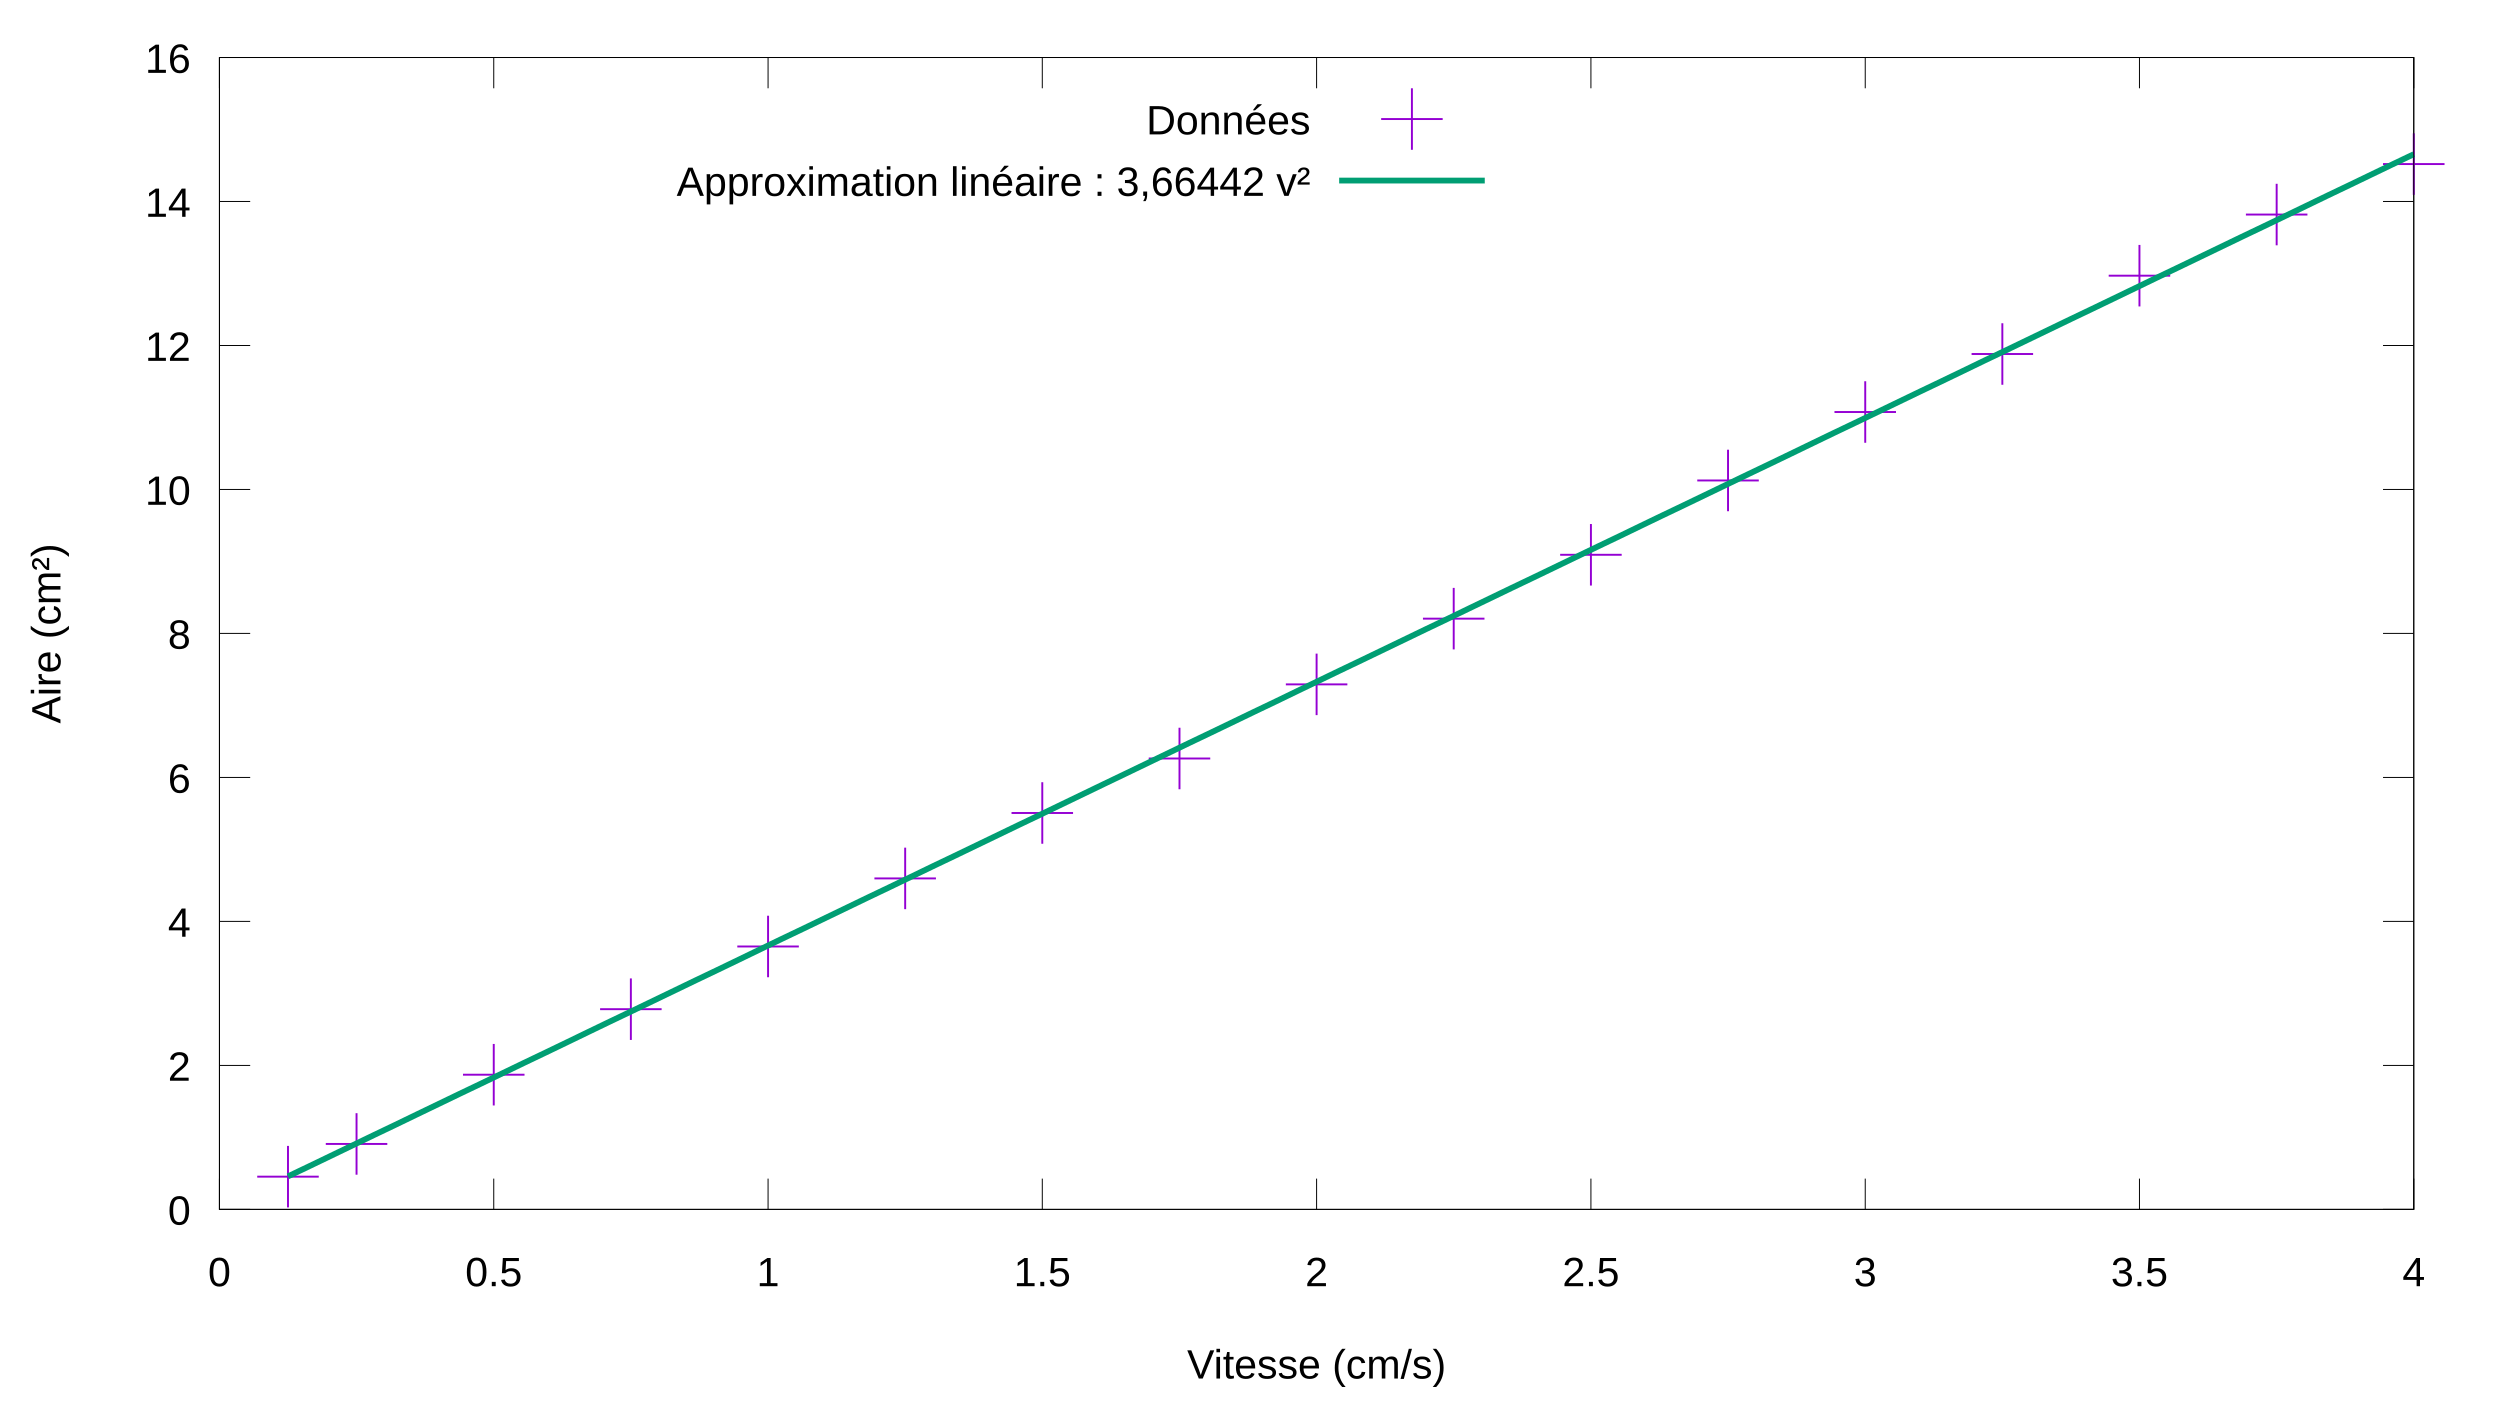
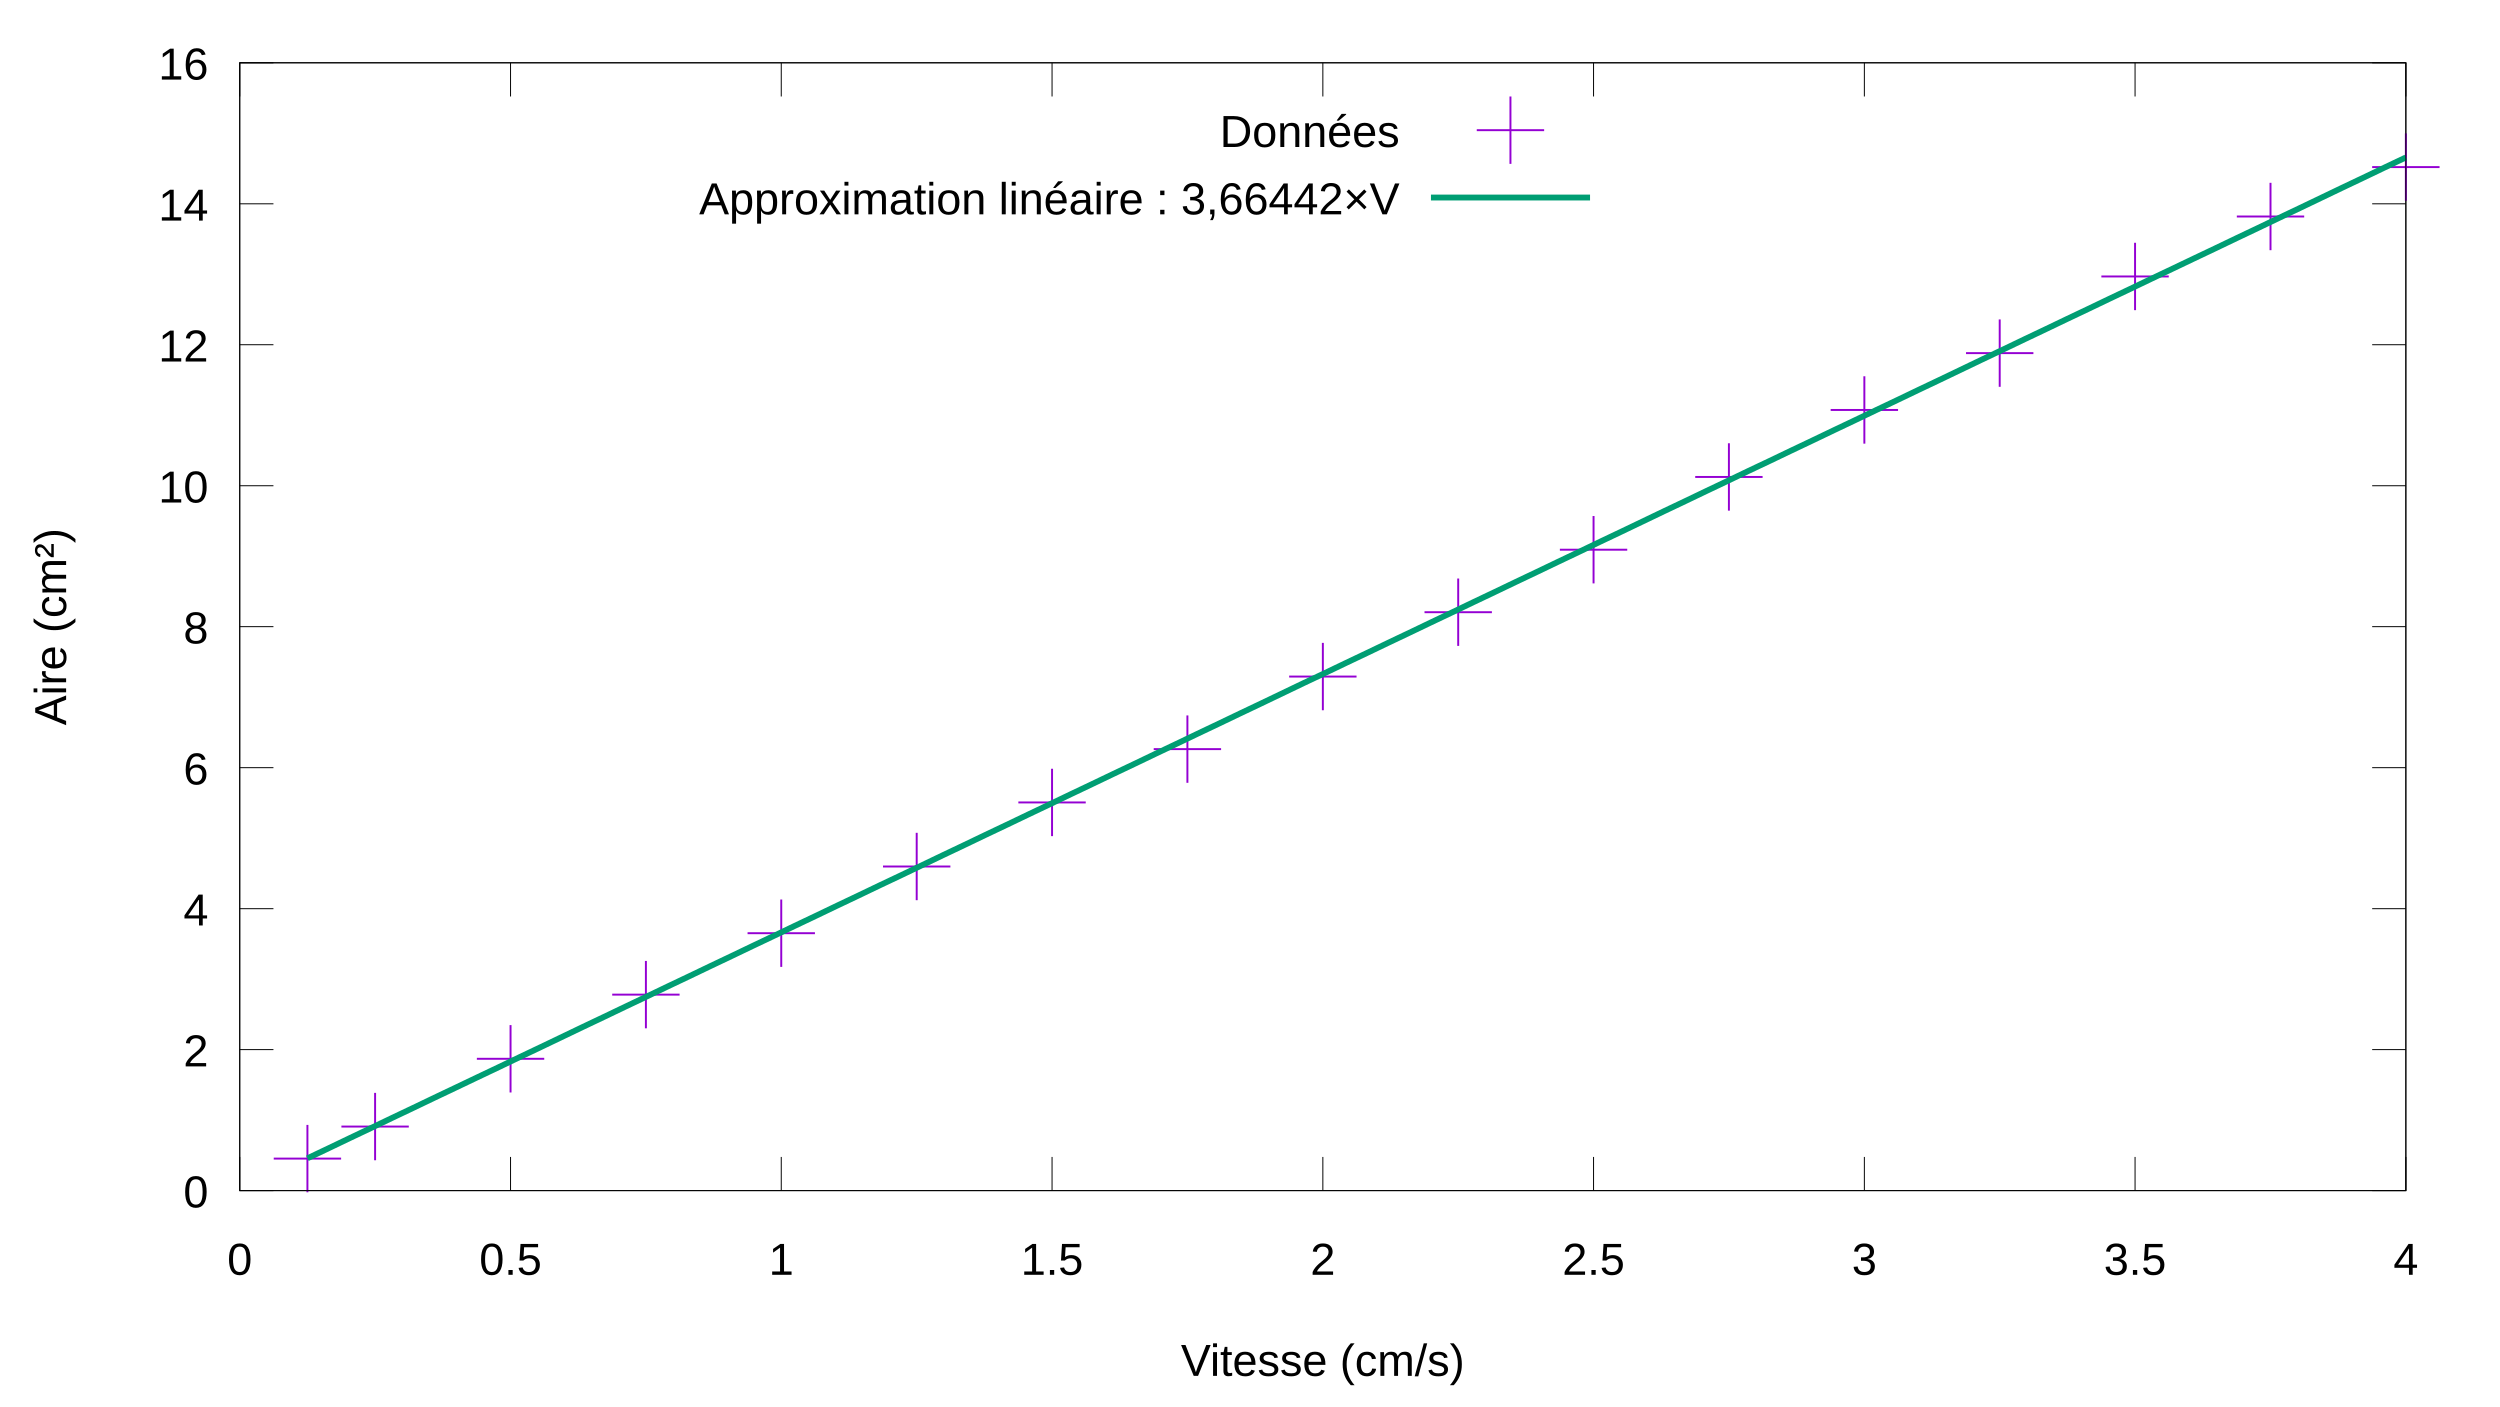
<svg xmlns="http://www.w3.org/2000/svg" xmlns:xlink="http://www.w3.org/1999/xlink" width="2560" height="1440" viewBox="0 0 2560 1440">
  <g id="gnuplot_canvas">
    <rect x="0" y="0" width="2560" height="1440" fill="none" />
    <defs>
      <circle id="gpDot" r="0.5" stroke-width="0.5" />
-       <path id="gpPt0" stroke-width="0.063" stroke="currentColor" d="M-1,0 h2 M0,-1 v2" />
-       <path id="gpPt1" stroke-width="0.063" stroke="currentColor" d="M-1,-1 L1,1 M1,-1 L-1,1" />
-       <path id="gpPt2" stroke-width="0.063" stroke="currentColor" d="M-1,0 L1,0 M0,-1 L0,1 M-1,-1 L1,1 M-1,1 L1,-1" />
-       <rect id="gpPt3" stroke-width="0.063" stroke="currentColor" x="-1" y="-1" width="2" height="2" />
-       <rect id="gpPt4" stroke-width="0.063" stroke="currentColor" fill="currentColor" x="-1" y="-1" width="2" height="2" />
-       <circle id="gpPt5" stroke-width="0.063" stroke="currentColor" cx="0" cy="0" r="1" />
+       <path id="gpPt0" stroke-width="0.058" stroke="currentColor" d="M-1,0 h2 M0,-1 v2" />
+       <path id="gpPt1" stroke-width="0.058" stroke="currentColor" d="M-1,-1 L1,1 M1,-1 L-1,1" />
+       <path id="gpPt2" stroke-width="0.058" stroke="currentColor" d="M-1,0 L1,0 M0,-1 L0,1 M-1,-1 L1,1 M-1,1 L1,-1" />
+       <rect id="gpPt3" stroke-width="0.058" stroke="currentColor" x="-1" y="-1" width="2" height="2" />
+       <rect id="gpPt4" stroke-width="0.058" stroke="currentColor" fill="currentColor" x="-1" y="-1" width="2" height="2" />
+       <circle id="gpPt5" stroke-width="0.058" stroke="currentColor" cx="0" cy="0" r="1" />
      <use xlink:href="#gpPt5" id="gpPt6" fill="currentColor" stroke="none" />
-       <path id="gpPt7" stroke-width="0.063" stroke="currentColor" d="M0,-1.33 L-1.33,0.67 L1.33,0.67 z" />
+       <path id="gpPt7" stroke-width="0.058" stroke="currentColor" d="M0,-1.33 L-1.33,0.67 L1.33,0.67 z" />
      <use xlink:href="#gpPt7" id="gpPt8" fill="currentColor" stroke="none" />
      <use xlink:href="#gpPt7" id="gpPt9" stroke="currentColor" transform="rotate(180)" />
      <use xlink:href="#gpPt9" id="gpPt10" fill="currentColor" stroke="none" />
      <use xlink:href="#gpPt3" id="gpPt11" stroke="currentColor" transform="rotate(45)" />
      <use xlink:href="#gpPt11" id="gpPt12" fill="currentColor" stroke="none" />
-       <path id="gpPt13" stroke-width="0.063" stroke="currentColor" d="M0,1.330 L1.265,0.411 L0.782,-1.067 L-0.782,-1.076 L-1.265,0.411 z" />
+       <path id="gpPt13" stroke-width="0.058" stroke="currentColor" d="M0,1.330 L1.265,0.411 L0.782,-1.067 L-0.782,-1.076 L-1.265,0.411 z" />
      <use xlink:href="#gpPt13" id="gpPt14" fill="currentColor" stroke="none" />
      <filter id="textbox" filterUnits="objectBoundingBox" x="0" y="0" height="1" width="1">
        <feFlood flood-color="white" flood-opacity="1" result="bgnd" />
        <feComposite in="SourceGraphic" in2="bgnd" operator="atop" />
      </filter>
      <filter id="greybox" filterUnits="objectBoundingBox" x="0" y="0" height="1" width="1">
        <feFlood flood-color="lightgrey" flood-opacity="1" result="grey" />
        <feComposite in="SourceGraphic" in2="grey" operator="atop" />
      </filter>
    </defs>
-     <g fill="none" color="white" stroke="black" stroke-width="1.00" stroke-linecap="butt" stroke-linejoin="miter">
- </g>
-     <g fill="none" color="black" stroke="currentColor" stroke-width="1.00" stroke-linecap="butt" stroke-linejoin="miter">
-       <path stroke="black" d="M224.7,1238.4 L256.2,1238.4 M2471.7,1238.4 L2440.2,1238.4  " />
-       <g transform="translate(195.3,1254.1)" stroke="none" fill="black" font-family="Arial" font-size="42.00" text-anchor="end">
+     <g fill="none" color="white" stroke="currentColor" stroke-width="1.00" stroke-linecap="butt" stroke-linejoin="miter">
+ </g>
+     <g fill="none" color="black" stroke="currentColor" stroke-width="1.00" stroke-linecap="butt" stroke-linejoin="miter">
+       <path stroke="black" d="M245.5,1219.2 L280.0,1219.2 M2463.6,1219.2 L2429.1,1219.2  " />
+       <g transform="translate(213.4,1236.4)" stroke="none" fill="black" font-family="Arial" font-size="46.00" text-anchor="end">
        <text>
          <tspan font-family="Arial"> 0</tspan>
        </text>
      </g>
    </g>
    <g fill="none" color="black" stroke="currentColor" stroke-width="1.00" stroke-linecap="butt" stroke-linejoin="miter">
-       <path stroke="black" d="M224.7,1091.0 L256.2,1091.0 M2471.7,1091.0 L2440.2,1091.0  " />
-       <g transform="translate(195.3,1106.7)" stroke="none" fill="black" font-family="Arial" font-size="42.00" text-anchor="end">
+       <path stroke="black" d="M245.5,1074.8 L280.0,1074.8 M2463.6,1074.8 L2429.1,1074.8  " />
+       <g transform="translate(213.4,1092.0)" stroke="none" fill="black" font-family="Arial" font-size="46.00" text-anchor="end">
        <text>
          <tspan font-family="Arial"> 2</tspan>
        </text>
      </g>
    </g>
    <g fill="none" color="black" stroke="currentColor" stroke-width="1.00" stroke-linecap="butt" stroke-linejoin="miter">
-       <path stroke="black" d="M224.7,943.5 L256.2,943.5 M2471.7,943.5 L2440.2,943.5  " />
-       <g transform="translate(195.3,959.2)" stroke="none" fill="black" font-family="Arial" font-size="42.00" text-anchor="end">
+       <path stroke="black" d="M245.5,930.5 L280.0,930.5 M2463.6,930.5 L2429.1,930.5  " />
+       <g transform="translate(213.4,947.7)" stroke="none" fill="black" font-family="Arial" font-size="46.00" text-anchor="end">
        <text>
          <tspan font-family="Arial"> 4</tspan>
        </text>
      </g>
    </g>
    <g fill="none" color="black" stroke="currentColor" stroke-width="1.00" stroke-linecap="butt" stroke-linejoin="miter">
-       <path stroke="black" d="M224.7,796.1 L256.2,796.1 M2471.7,796.1 L2440.2,796.1  " />
-       <g transform="translate(195.3,811.8)" stroke="none" fill="black" font-family="Arial" font-size="42.00" text-anchor="end">
+       <path stroke="black" d="M245.5,786.1 L280.0,786.1 M2463.6,786.1 L2429.1,786.1  " />
+       <g transform="translate(213.4,803.3)" stroke="none" fill="black" font-family="Arial" font-size="46.00" text-anchor="end">
        <text>
          <tspan font-family="Arial"> 6</tspan>
        </text>
      </g>
    </g>
    <g fill="none" color="black" stroke="currentColor" stroke-width="1.00" stroke-linecap="butt" stroke-linejoin="miter">
-       <path stroke="black" d="M224.7,648.6 L256.2,648.6 M2471.7,648.6 L2440.2,648.6  " />
-       <g transform="translate(195.3,664.3)" stroke="none" fill="black" font-family="Arial" font-size="42.00" text-anchor="end">
+       <path stroke="black" d="M245.5,641.7 L280.0,641.7 M2463.6,641.7 L2429.1,641.7  " />
+       <g transform="translate(213.4,658.9)" stroke="none" fill="black" font-family="Arial" font-size="46.00" text-anchor="end">
        <text>
          <tspan font-family="Arial"> 8</tspan>
        </text>
      </g>
    </g>
    <g fill="none" color="black" stroke="currentColor" stroke-width="1.00" stroke-linecap="butt" stroke-linejoin="miter">
-       <path stroke="black" d="M224.7,501.2 L256.2,501.2 M2471.7,501.2 L2440.2,501.2  " />
-       <g transform="translate(195.3,516.9)" stroke="none" fill="black" font-family="Arial" font-size="42.00" text-anchor="end">
+       <path stroke="black" d="M245.5,497.4 L280.0,497.4 M2463.6,497.4 L2429.1,497.4  " />
+       <g transform="translate(213.4,514.6)" stroke="none" fill="black" font-family="Arial" font-size="46.00" text-anchor="end">
        <text>
          <tspan font-family="Arial"> 10</tspan>
        </text>
      </g>
    </g>
    <g fill="none" color="black" stroke="currentColor" stroke-width="1.00" stroke-linecap="butt" stroke-linejoin="miter">
-       <path stroke="black" d="M224.7,353.8 L256.2,353.8 M2471.7,353.8 L2440.2,353.8  " />
-       <g transform="translate(195.3,369.5)" stroke="none" fill="black" font-family="Arial" font-size="42.00" text-anchor="end">
+       <path stroke="black" d="M245.5,353.0 L280.0,353.0 M2463.6,353.0 L2429.1,353.0  " />
+       <g transform="translate(213.4,370.2)" stroke="none" fill="black" font-family="Arial" font-size="46.00" text-anchor="end">
        <text>
          <tspan font-family="Arial"> 12</tspan>
        </text>
      </g>
    </g>
    <g fill="none" color="black" stroke="currentColor" stroke-width="1.00" stroke-linecap="butt" stroke-linejoin="miter">
-       <path stroke="black" d="M224.7,206.3 L256.2,206.3 M2471.7,206.3 L2440.2,206.3  " />
-       <g transform="translate(195.3,222.0)" stroke="none" fill="black" font-family="Arial" font-size="42.00" text-anchor="end">
+       <path stroke="black" d="M245.5,208.7 L280.0,208.7 M2463.6,208.7 L2429.1,208.7  " />
+       <g transform="translate(213.4,225.9)" stroke="none" fill="black" font-family="Arial" font-size="46.00" text-anchor="end">
        <text>
          <tspan font-family="Arial"> 14</tspan>
        </text>
      </g>
    </g>
    <g fill="none" color="black" stroke="currentColor" stroke-width="1.00" stroke-linecap="butt" stroke-linejoin="miter">
-       <path stroke="black" d="M224.7,58.9 L256.2,58.9 M2471.7,58.9 L2440.2,58.9  " />
-       <g transform="translate(195.3,74.6)" stroke="none" fill="black" font-family="Arial" font-size="42.00" text-anchor="end">
+       <path stroke="black" d="M245.5,64.3 L280.0,64.3 M2463.6,64.3 L2429.1,64.3  " />
+       <g transform="translate(213.4,81.5)" stroke="none" fill="black" font-family="Arial" font-size="46.00" text-anchor="end">
        <text>
          <tspan font-family="Arial"> 16</tspan>
        </text>
      </g>
    </g>
    <g fill="none" color="black" stroke="currentColor" stroke-width="1.00" stroke-linecap="butt" stroke-linejoin="miter">
-       <path stroke="black" d="M224.7,1238.4 L224.7,1206.9 M224.7,58.9 L224.7,90.4  " />
-       <g transform="translate(224.7,1317.1)" stroke="none" fill="black" font-family="Arial" font-size="42.00" text-anchor="middle">
+       <path stroke="black" d="M245.5,1219.2 L245.5,1184.7 M245.5,64.3 L245.5,98.8  " />
+       <g transform="translate(245.5,1305.4)" stroke="none" fill="black" font-family="Arial" font-size="46.00" text-anchor="middle">
        <text>
          <tspan font-family="Arial"> 0</tspan>
        </text>
      </g>
    </g>
    <g fill="none" color="black" stroke="currentColor" stroke-width="1.00" stroke-linecap="butt" stroke-linejoin="miter">
-       <path stroke="black" d="M505.6,1238.4 L505.6,1206.9 M505.6,58.9 L505.6,90.4  " />
-       <g transform="translate(505.6,1317.1)" stroke="none" fill="black" font-family="Arial" font-size="42.00" text-anchor="middle">
+       <path stroke="black" d="M522.8,1219.2 L522.8,1184.7 M522.8,64.3 L522.8,98.8  " />
+       <g transform="translate(522.8,1305.4)" stroke="none" fill="black" font-family="Arial" font-size="46.00" text-anchor="middle">
        <text>
          <tspan font-family="Arial"> 0.5</tspan>
        </text>
      </g>
    </g>
    <g fill="none" color="black" stroke="currentColor" stroke-width="1.00" stroke-linecap="butt" stroke-linejoin="miter">
-       <path stroke="black" d="M786.5,1238.4 L786.5,1206.9 M786.5,58.9 L786.5,90.4  " />
-       <g transform="translate(786.5,1317.1)" stroke="none" fill="black" font-family="Arial" font-size="42.00" text-anchor="middle">
+       <path stroke="black" d="M800.0,1219.2 L800.0,1184.7 M800.0,64.3 L800.0,98.8  " />
+       <g transform="translate(800.0,1305.4)" stroke="none" fill="black" font-family="Arial" font-size="46.00" text-anchor="middle">
        <text>
          <tspan font-family="Arial"> 1</tspan>
        </text>
      </g>
    </g>
    <g fill="none" color="black" stroke="currentColor" stroke-width="1.00" stroke-linecap="butt" stroke-linejoin="miter">
-       <path stroke="black" d="M1067.3,1238.4 L1067.3,1206.9 M1067.3,58.9 L1067.3,90.4  " />
-       <g transform="translate(1067.3,1317.1)" stroke="none" fill="black" font-family="Arial" font-size="42.00" text-anchor="middle">
+       <path stroke="black" d="M1077.3,1219.2 L1077.3,1184.7 M1077.3,64.3 L1077.3,98.8  " />
+       <g transform="translate(1077.3,1305.4)" stroke="none" fill="black" font-family="Arial" font-size="46.00" text-anchor="middle">
        <text>
          <tspan font-family="Arial"> 1.5</tspan>
        </text>
      </g>
    </g>
    <g fill="none" color="black" stroke="currentColor" stroke-width="1.00" stroke-linecap="butt" stroke-linejoin="miter">
-       <path stroke="black" d="M1348.2,1238.4 L1348.2,1206.9 M1348.2,58.9 L1348.2,90.4  " />
-       <g transform="translate(1348.2,1317.1)" stroke="none" fill="black" font-family="Arial" font-size="42.00" text-anchor="middle">
+       <path stroke="black" d="M1354.6,1219.2 L1354.6,1184.7 M1354.6,64.3 L1354.6,98.8  " />
+       <g transform="translate(1354.6,1305.4)" stroke="none" fill="black" font-family="Arial" font-size="46.00" text-anchor="middle">
        <text>
          <tspan font-family="Arial"> 2</tspan>
        </text>
      </g>
    </g>
    <g fill="none" color="black" stroke="currentColor" stroke-width="1.00" stroke-linecap="butt" stroke-linejoin="miter">
-       <path stroke="black" d="M1629.1,1238.4 L1629.1,1206.9 M1629.1,58.9 L1629.1,90.4  " />
-       <g transform="translate(1629.1,1317.1)" stroke="none" fill="black" font-family="Arial" font-size="42.00" text-anchor="middle">
+       <path stroke="black" d="M1631.8,1219.2 L1631.8,1184.7 M1631.8,64.3 L1631.8,98.8  " />
+       <g transform="translate(1631.8,1305.4)" stroke="none" fill="black" font-family="Arial" font-size="46.00" text-anchor="middle">
        <text>
          <tspan font-family="Arial"> 2.5</tspan>
        </text>
      </g>
    </g>
    <g fill="none" color="black" stroke="currentColor" stroke-width="1.00" stroke-linecap="butt" stroke-linejoin="miter">
-       <path stroke="black" d="M1910.0,1238.4 L1910.0,1206.9 M1910.0,58.9 L1910.0,90.4  " />
-       <g transform="translate(1910.0,1317.1)" stroke="none" fill="black" font-family="Arial" font-size="42.00" text-anchor="middle">
+       <path stroke="black" d="M1909.1,1219.2 L1909.1,1184.7 M1909.1,64.3 L1909.1,98.8  " />
+       <g transform="translate(1909.1,1305.4)" stroke="none" fill="black" font-family="Arial" font-size="46.00" text-anchor="middle">
        <text>
          <tspan font-family="Arial"> 3</tspan>
        </text>
      </g>
    </g>
    <g fill="none" color="black" stroke="currentColor" stroke-width="1.00" stroke-linecap="butt" stroke-linejoin="miter">
-       <path stroke="black" d="M2190.8,1238.4 L2190.8,1206.9 M2190.8,58.9 L2190.8,90.4  " />
-       <g transform="translate(2190.8,1317.1)" stroke="none" fill="black" font-family="Arial" font-size="42.00" text-anchor="middle">
+       <path stroke="black" d="M2186.3,1219.2 L2186.3,1184.7 M2186.3,64.3 L2186.3,98.8  " />
+       <g transform="translate(2186.3,1305.4)" stroke="none" fill="black" font-family="Arial" font-size="46.00" text-anchor="middle">
        <text>
          <tspan font-family="Arial"> 3.5</tspan>
        </text>
      </g>
    </g>
    <g fill="none" color="black" stroke="currentColor" stroke-width="1.00" stroke-linecap="butt" stroke-linejoin="miter">
-       <path stroke="black" d="M2471.7,1238.4 L2471.7,1206.9 M2471.7,58.9 L2471.7,90.4  " />
-       <g transform="translate(2471.7,1317.1)" stroke="none" fill="black" font-family="Arial" font-size="42.00" text-anchor="middle">
+       <path stroke="black" d="M2463.6,1219.2 L2463.6,1184.7 M2463.6,64.3 L2463.6,98.8  " />
+       <g transform="translate(2463.6,1305.4)" stroke="none" fill="black" font-family="Arial" font-size="46.00" text-anchor="middle">
        <text>
          <tspan font-family="Arial"> 4</tspan>
        </text>
      </g>
    </g>
    <g fill="none" color="black" stroke="currentColor" stroke-width="1.00" stroke-linecap="butt" stroke-linejoin="miter">
</g>
    <g fill="none" color="black" stroke="currentColor" stroke-width="1.00" stroke-linecap="butt" stroke-linejoin="miter">
-       <path stroke="black" d="M224.7,58.9 L224.7,1238.4 L2471.7,1238.4 L2471.7,58.9 L224.7,58.9 Z  " />
-     </g>
-     <g fill="none" color="black" stroke="currentColor" stroke-width="1.00" stroke-linecap="butt" stroke-linejoin="miter">
-       <g transform="translate(61.9,648.7) rotate(270)" stroke="none" fill="black" font-family="Arial" font-size="42.00" text-anchor="middle">
+       <path stroke="black" d="M245.5,64.3 L245.5,1219.2 L2463.6,1219.2 L2463.6,64.3 L245.5,64.3 Z  " />
+     </g>
+     <g fill="none" color="black" stroke="currentColor" stroke-width="1.00" stroke-linecap="butt" stroke-linejoin="miter">
+       <g transform="translate(67.7,641.8) rotate(270)" stroke="none" fill="black" font-family="Arial" font-size="46.00" text-anchor="middle">
        <text>
          <tspan font-family="Arial">Aire (cm²)</tspan>
        </text>
      </g>
    </g>
    <g fill="none" color="black" stroke="currentColor" stroke-width="1.00" stroke-linecap="butt" stroke-linejoin="miter">
-       <g transform="translate(1348.2,1411.6)" stroke="none" fill="black" font-family="Arial" font-size="42.00" text-anchor="middle">
+       <g transform="translate(1354.5,1408.9)" stroke="none" fill="black" font-family="Arial" font-size="46.00" text-anchor="middle">
        <text>
          <tspan font-family="Arial">Vitesse (cm/s)</tspan>
        </text>
      </g>
    </g>
    <g fill="none" color="black" stroke="currentColor" stroke-width="1.00" stroke-linecap="butt" stroke-linejoin="miter">
</g>
    <g id="gnuplot_plot_1">
      <g fill="none" color="black" stroke="currentColor" stroke-width="1.00" stroke-linecap="butt" stroke-linejoin="miter">
-         <g transform="translate(1341.9,137.6)" stroke="none" fill="black" font-family="Arial" font-size="42.00" text-anchor="end">
+         <g transform="translate(1433.2,150.5)" stroke="none" fill="black" font-family="Arial" font-size="46.00" text-anchor="end">
          <text>
            <tspan font-family="Arial">Données</tspan>
          </text>
        </g>
      </g>
      <g fill="none" color="black" stroke="currentColor" stroke-width="1.00" stroke-linecap="butt" stroke-linejoin="miter">
-         <use xlink:href="#gpPt0" transform="translate(294.9,1204.9) scale(31.50)" color="rgb(148,   0, 211)" />
-         <use xlink:href="#gpPt0" transform="translate(365.1,1171.4) scale(31.50)" color="rgb(148,   0, 211)" />
-         <use xlink:href="#gpPt0" transform="translate(505.6,1100.5) scale(31.50)" color="rgb(148,   0, 211)" />
-         <use xlink:href="#gpPt0" transform="translate(646.0,1033.4) scale(31.50)" color="rgb(148,   0, 211)" />
-         <use xlink:href="#gpPt0" transform="translate(786.5,969.2) scale(31.50)" color="rgb(148,   0, 211)" />
-         <use xlink:href="#gpPt0" transform="translate(926.9,899.5) scale(31.50)" color="rgb(148,   0, 211)" />
-         <use xlink:href="#gpPt0" transform="translate(1067.3,832.5) scale(31.50)" color="rgb(148,   0, 211)" />
-         <use xlink:href="#gpPt0" transform="translate(1207.8,776.7) scale(31.50)" color="rgb(148,   0, 211)" />
-         <use xlink:href="#gpPt0" transform="translate(1348.2,700.8) scale(31.50)" color="rgb(148,   0, 211)" />
-         <use xlink:href="#gpPt0" transform="translate(1488.6,633.5) scale(31.50)" color="rgb(148,   0, 211)" />
-         <use xlink:href="#gpPt0" transform="translate(1629.1,568.1) scale(31.50)" color="rgb(148,   0, 211)" />
-         <use xlink:href="#gpPt0" transform="translate(1769.5,492.0) scale(31.50)" color="rgb(148,   0, 211)" />
-         <use xlink:href="#gpPt0" transform="translate(1910.0,421.9) scale(31.50)" color="rgb(148,   0, 211)" />
-         <use xlink:href="#gpPt0" transform="translate(2050.4,362.5) scale(31.50)" color="rgb(148,   0, 211)" />
-         <use xlink:href="#gpPt0" transform="translate(2190.8,282.3) scale(31.50)" color="rgb(148,   0, 211)" />
-         <use xlink:href="#gpPt0" transform="translate(2331.3,219.7) scale(31.50)" color="rgb(148,   0, 211)" />
-         <use xlink:href="#gpPt0" transform="translate(2471.7,168.0) scale(31.50)" color="rgb(148,   0, 211)" />
-         <use xlink:href="#gpPt0" transform="translate(1445.8,121.9) scale(31.50)" color="rgb(148,   0, 211)" />
+         <use xlink:href="#gpPt0" transform="translate(314.8,1186.4) scale(34.50)" color="rgb(148,   0, 211)" />
+         <use xlink:href="#gpPt0" transform="translate(384.1,1153.6) scale(34.50)" color="rgb(148,   0, 211)" />
+         <use xlink:href="#gpPt0" transform="translate(522.8,1084.2) scale(34.50)" color="rgb(148,   0, 211)" />
+         <use xlink:href="#gpPt0" transform="translate(661.4,1018.5) scale(34.50)" color="rgb(148,   0, 211)" />
+         <use xlink:href="#gpPt0" transform="translate(800.0,955.6) scale(34.50)" color="rgb(148,   0, 211)" />
+         <use xlink:href="#gpPt0" transform="translate(938.7,887.3) scale(34.50)" color="rgb(148,   0, 211)" />
+         <use xlink:href="#gpPt0" transform="translate(1077.3,821.7) scale(34.50)" color="rgb(148,   0, 211)" />
+         <use xlink:href="#gpPt0" transform="translate(1215.9,767.1) scale(34.50)" color="rgb(148,   0, 211)" />
+         <use xlink:href="#gpPt0" transform="translate(1354.6,692.8) scale(34.50)" color="rgb(148,   0, 211)" />
+         <use xlink:href="#gpPt0" transform="translate(1493.2,626.9) scale(34.50)" color="rgb(148,   0, 211)" />
+         <use xlink:href="#gpPt0" transform="translate(1631.8,562.9) scale(34.50)" color="rgb(148,   0, 211)" />
+         <use xlink:href="#gpPt0" transform="translate(1770.4,488.4) scale(34.50)" color="rgb(148,   0, 211)" />
+         <use xlink:href="#gpPt0" transform="translate(1909.1,419.8) scale(34.50)" color="rgb(148,   0, 211)" />
+         <use xlink:href="#gpPt0" transform="translate(2047.7,361.6) scale(34.50)" color="rgb(148,   0, 211)" />
+         <use xlink:href="#gpPt0" transform="translate(2186.3,283.1) scale(34.50)" color="rgb(148,   0, 211)" />
+         <use xlink:href="#gpPt0" transform="translate(2325.0,221.7) scale(34.50)" color="rgb(148,   0, 211)" />
+         <use xlink:href="#gpPt0" transform="translate(2463.6,171.1) scale(34.50)" color="rgb(148,   0, 211)" />
+         <use xlink:href="#gpPt0" transform="translate(1546.7,133.3) scale(34.50)" color="rgb(148,   0, 211)" />
      </g>
    </g>
    <g id="gnuplot_plot_2">
      <g fill="none" color="white" stroke="rgb(148,   0, 211)" stroke-width="6.00" stroke-linecap="butt" stroke-linejoin="miter">
</g>
      <g fill="none" color="black" stroke="currentColor" stroke-width="6.00" stroke-linecap="butt" stroke-linejoin="miter">
-         <g transform="translate(1341.9,200.6)" stroke="none" fill="black" font-family="Arial" font-size="42.00" text-anchor="end">
+         <g transform="translate(1433.2,219.5)" stroke="none" fill="black" font-family="Arial" font-size="46.00" text-anchor="end">
          <text>
-             <tspan font-family="Arial">Approximation linéaire : 3,66442 v²</tspan>
+             <tspan font-family="Arial">Approximation linéaire : 3,66442×V</tspan>
          </text>
        </g>
      </g>
      <g fill="none" color="black" stroke="currentColor" stroke-width="6.00" stroke-linecap="butt" stroke-linejoin="miter">
-         <path stroke="rgb(  0, 158, 115)" d="M1371.3,184.9 L1520.4,184.9 M294.9,1204.6 L316.9,1194.1 L338.9,1183.5 L360.9,1172.9 L382.9,1162.3 L404.9,1151.8   L426.8,1141.2 L448.8,1130.6 L470.8,1120.0 L492.8,1109.5 L514.8,1098.9 L536.8,1088.3 L558.8,1077.8 L580.8,1067.2   L602.7,1056.6 L624.7,1046.0 L646.7,1035.5 L668.7,1024.9 L690.7,1014.3 L712.7,1003.7 L734.7,993.2 L756.7,982.6   L778.6,972.0 L800.6,961.4 L822.6,950.9 L844.6,940.3 L866.6,929.7 L888.6,919.1 L910.6,908.6 L932.6,898.0   L954.5,887.4 L976.5,876.9 L998.5,866.3 L1020.5,855.7 L1042.5,845.1 L1064.5,834.6 L1086.5,824.0 L1108.5,813.4   L1130.5,802.8 L1152.4,792.3 L1174.4,781.7 L1196.4,771.1 L1218.4,760.5 L1240.4,750.0 L1262.4,739.4 L1284.4,728.8   L1306.4,718.3 L1328.3,707.7 L1350.3,697.1 L1372.3,686.5 L1394.3,676.0 L1416.3,665.4 L1438.3,654.8 L1460.3,644.2   L1482.3,633.7 L1504.2,623.1 L1526.2,612.5 L1548.2,601.9 L1570.2,591.4 L1592.2,580.8 L1614.2,570.2 L1636.2,559.6   L1658.2,549.1 L1680.1,538.5 L1702.1,527.9 L1724.1,517.4 L1746.1,506.8 L1768.1,496.2 L1790.1,485.6 L1812.1,475.1   L1834.1,464.5 L1856.0,453.9 L1878.0,443.3 L1900.0,432.8 L1922.0,422.2 L1944.0,411.6 L1966.0,401.0 L1988.0,390.5   L2010.0,379.9 L2031.9,369.3 L2053.9,358.8 L2075.9,348.2 L2097.9,337.6 L2119.9,327.0 L2141.9,316.5 L2163.9,305.9   L2185.9,295.3 L2207.8,284.7 L2229.8,274.2 L2251.8,263.6 L2273.8,253.0 L2295.8,242.4 L2317.8,231.9 L2339.8,221.3   L2361.8,210.7 L2383.7,200.1 L2405.7,189.6 L2427.7,179.0 L2449.7,168.4 L2471.7,157.9  " />
+         <path stroke="rgb(  0, 158, 115)" d="M1465.3,202.3 L1628.2,202.3 M314.8,1186.1 L336.5,1175.8 L358.2,1165.4 L379.9,1155.1 L401.6,1144.7 L423.3,1134.4   L445.0,1124.0 L466.7,1113.7 L488.5,1103.3 L510.2,1093.0 L531.9,1082.6 L553.6,1072.3 L575.3,1061.9 L597.0,1051.5   L618.7,1041.2 L640.4,1030.8 L662.1,1020.5 L683.8,1010.1 L705.5,999.8 L727.2,989.4 L748.9,979.1 L770.6,968.7   L792.3,958.4 L814.0,948.0 L835.7,937.7 L857.4,927.3 L879.1,917.0 L900.8,906.6 L922.6,896.3 L944.3,885.9   L966.0,875.5 L987.7,865.2 L1009.4,854.8 L1031.1,844.5 L1052.8,834.1 L1074.5,823.8 L1096.2,813.4 L1117.9,803.1   L1139.6,792.7 L1161.3,782.4 L1183.0,772.0 L1204.7,761.7 L1226.4,751.3 L1248.1,741.0 L1269.8,730.6 L1291.5,720.3   L1313.2,709.9 L1334.9,699.5 L1356.7,689.2 L1378.4,678.8 L1400.1,668.5 L1421.8,658.1 L1443.5,647.8 L1465.2,637.4   L1486.9,627.1 L1508.6,616.7 L1530.3,606.4 L1552.0,596.0 L1573.7,585.7 L1595.4,575.3 L1617.1,565.0 L1638.8,554.6   L1660.5,544.3 L1682.2,533.9 L1703.9,523.5 L1725.6,513.2 L1747.3,502.8 L1769.0,492.5 L1790.7,482.1 L1812.5,471.8   L1834.2,461.4 L1855.9,451.1 L1877.6,440.7 L1899.3,430.4 L1921.0,420.0 L1942.7,409.7 L1964.4,399.3 L1986.1,389.0   L2007.8,378.6 L2029.5,368.2 L2051.2,357.9 L2072.9,347.5 L2094.6,337.2 L2116.3,326.8 L2138.0,316.5 L2159.7,306.1   L2181.4,295.8 L2203.1,285.4 L2224.8,275.1 L2246.6,264.7 L2268.3,254.4 L2290.0,244.0 L2311.7,233.7 L2333.4,223.3   L2355.1,213.0 L2376.8,202.6 L2398.5,192.2 L2420.2,181.9 L2441.9,171.5 L2463.6,161.2  " />
      </g>
    </g>
    <g fill="none" color="white" stroke="rgb(  0, 158, 115)" stroke-width="2.00" stroke-linecap="butt" stroke-linejoin="miter">
</g>
    <g fill="none" color="black" stroke="currentColor" stroke-width="2.00" stroke-linecap="butt" stroke-linejoin="miter">
</g>
    <g fill="none" color="black" stroke="black" stroke-width="1.00" stroke-linecap="butt" stroke-linejoin="miter">
</g>
    <g fill="none" color="black" stroke="currentColor" stroke-width="1.00" stroke-linecap="butt" stroke-linejoin="miter">
-       <path stroke="black" d="M224.7,58.9 L224.7,1238.4 L2471.7,1238.4 L2471.7,58.9 L224.7,58.9 Z  " />
+       <path stroke="black" d="M245.5,64.3 L245.5,1219.2 L2463.6,1219.2 L2463.6,64.3 L245.5,64.3 Z  " />
    </g>
    <g fill="none" color="black" stroke="currentColor" stroke-width="1.00" stroke-linecap="butt" stroke-linejoin="miter">
</g>
  </g>
</svg>
